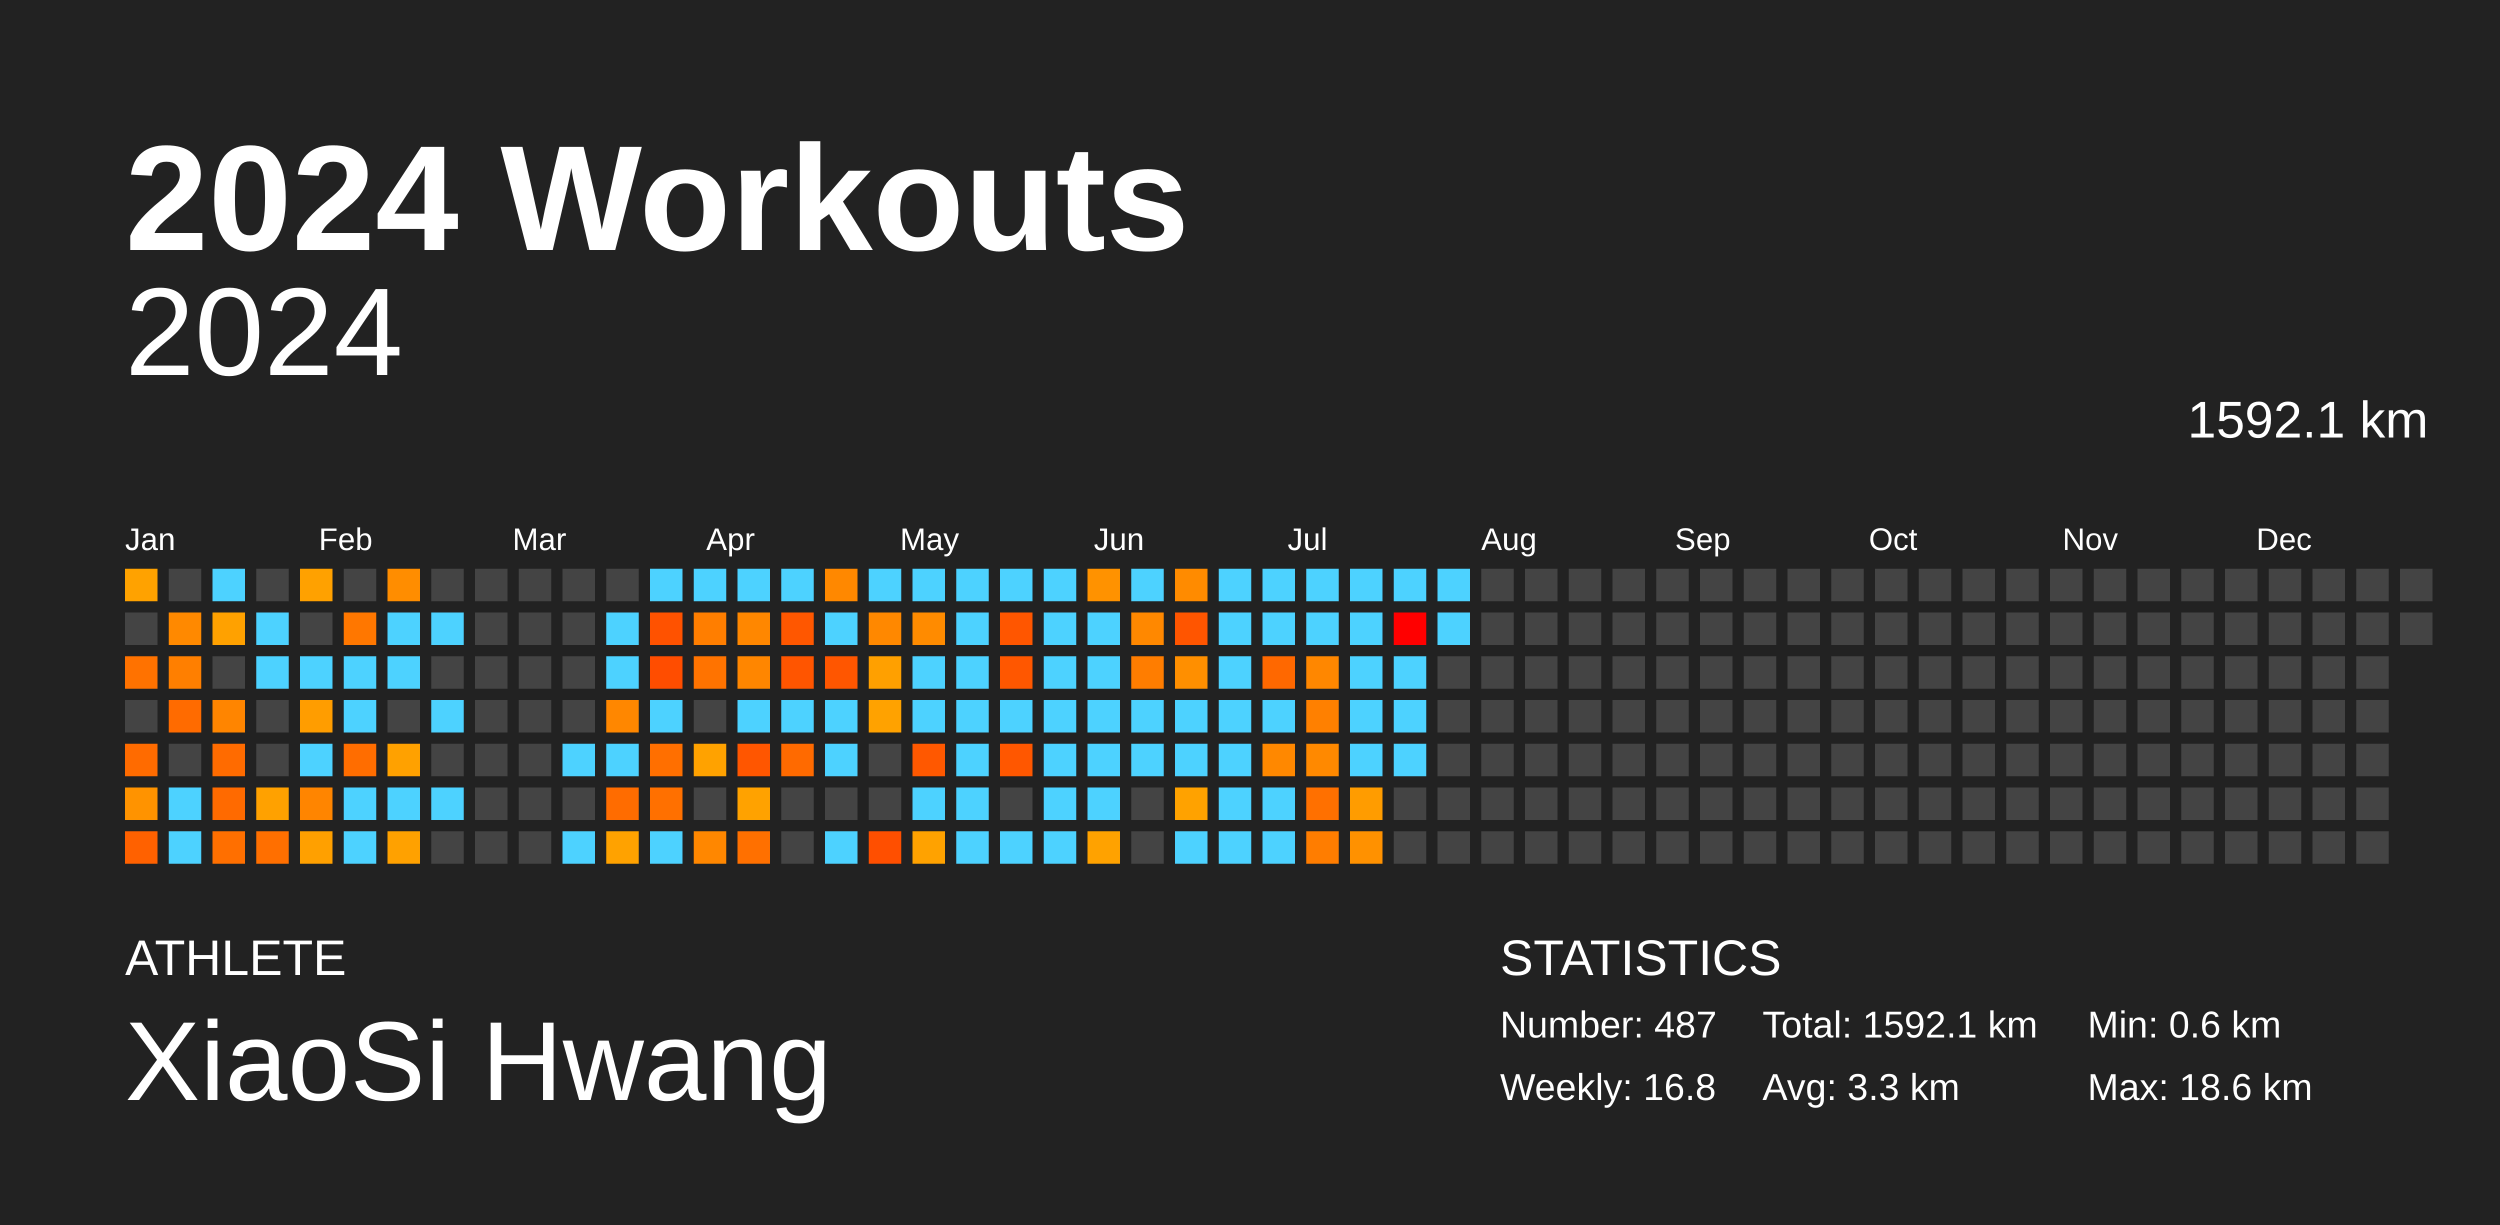
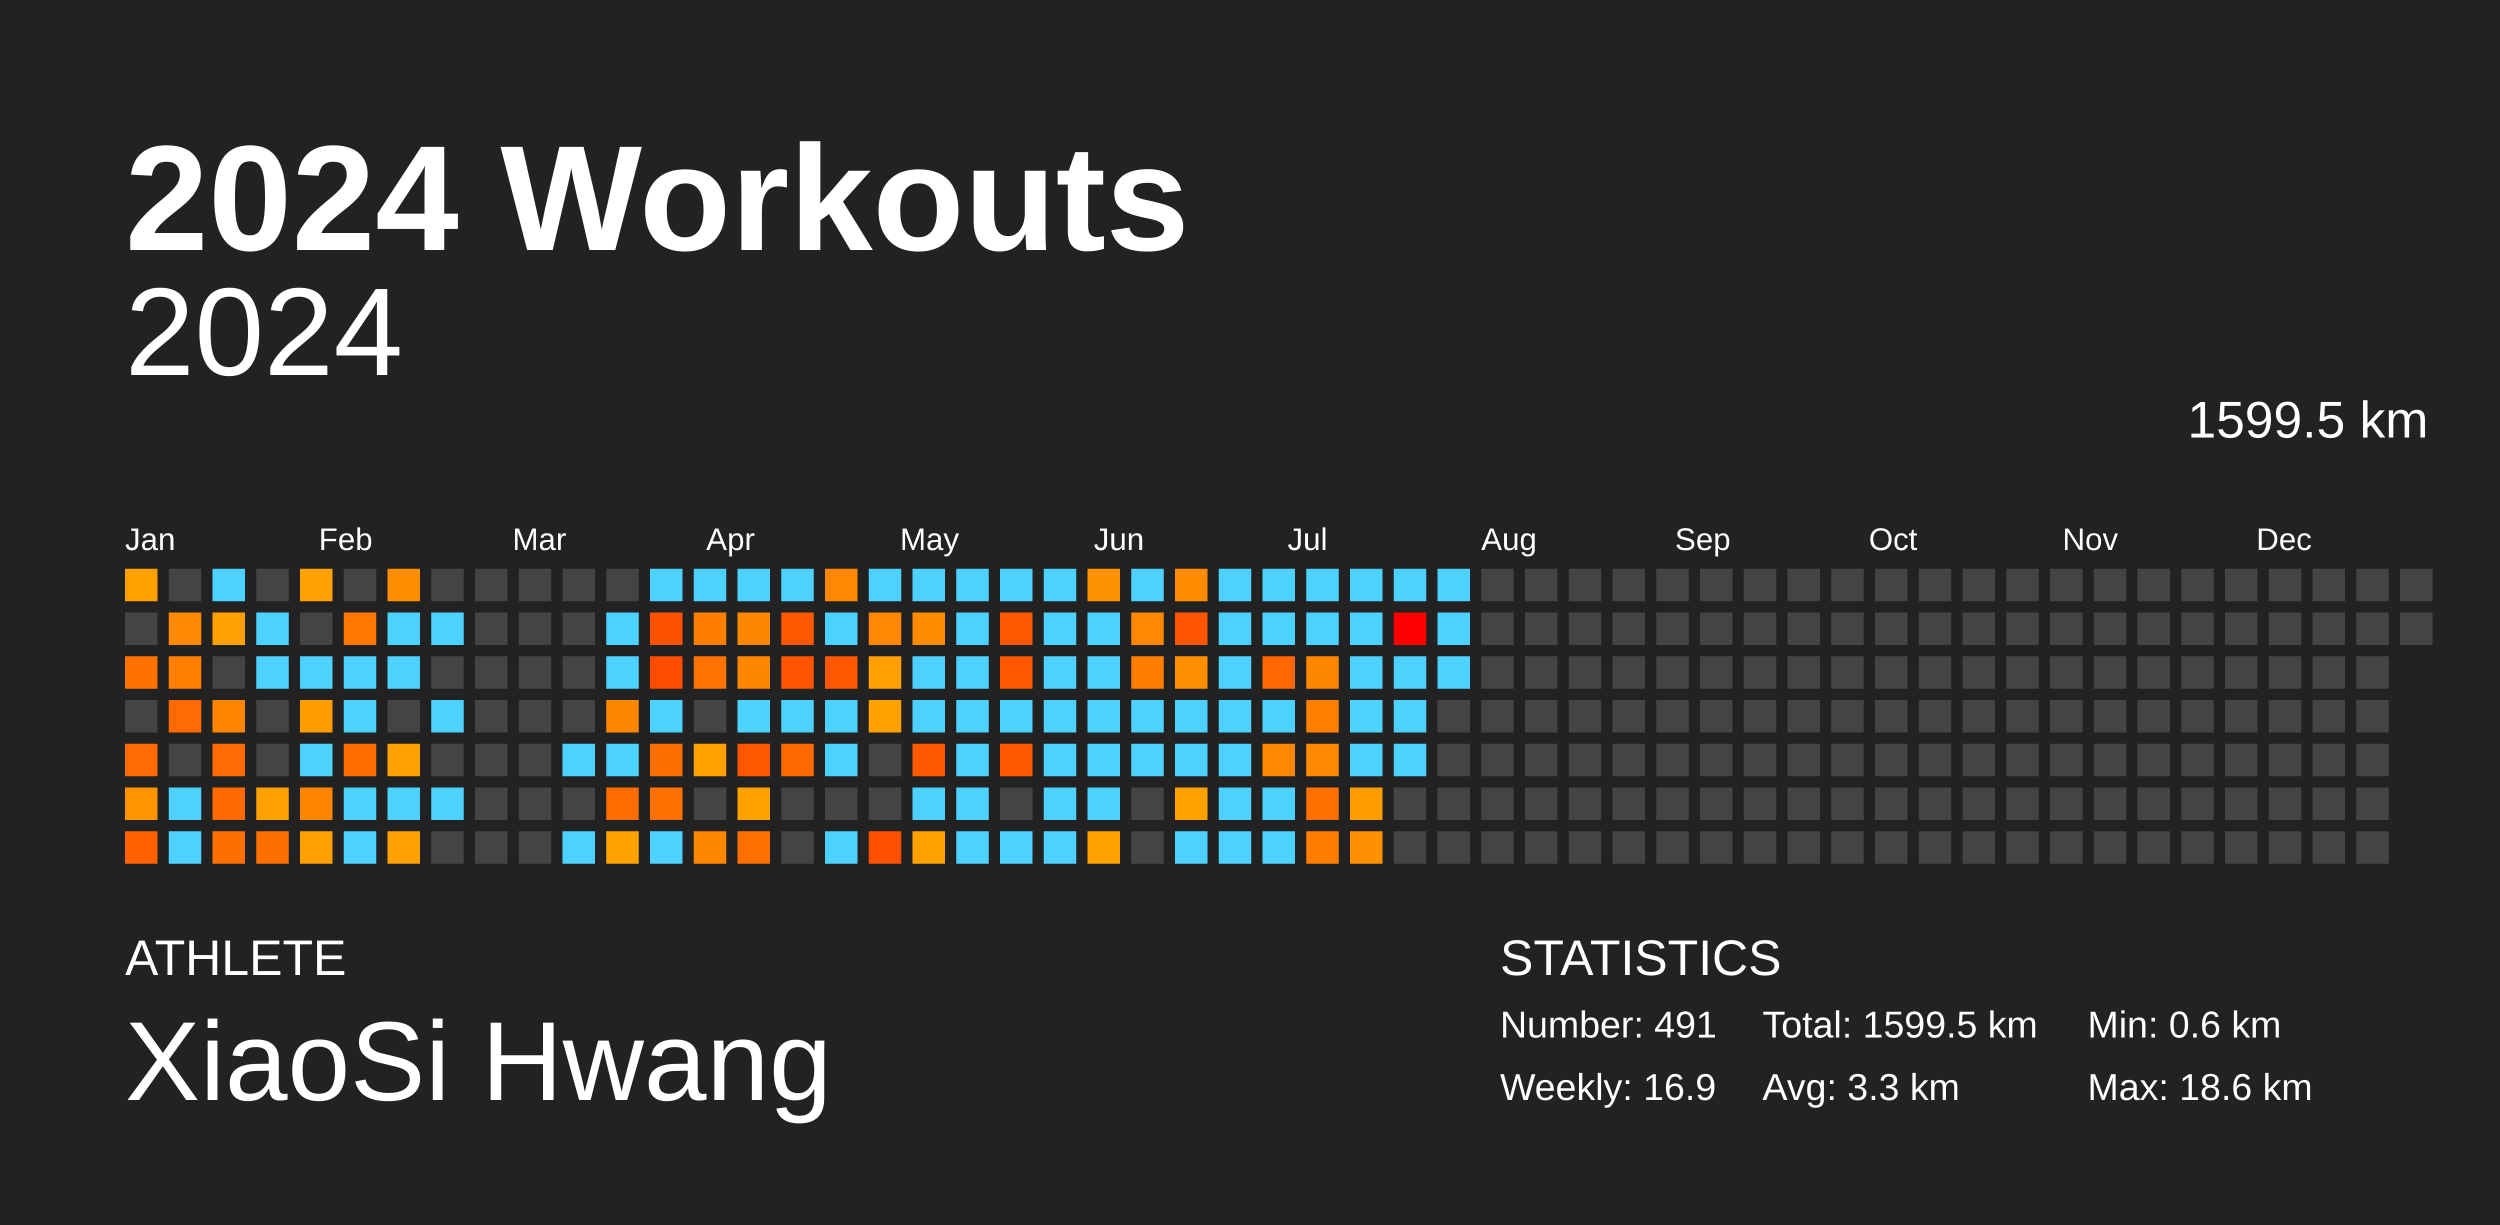
<svg xmlns="http://www.w3.org/2000/svg" baseProfile="full" height="98mm" version="1.1" viewBox="0,0,200,98" width="200mm">
  <defs />
  <rect fill="#222222" height="98" width="200" x="0" y="0" />
  <text fill="#FFFFFF" style="font-size:12px; font-family:Arial; font-weight:bold;" x="10" y="20">2024 Workouts</text>
  <text fill="#FFFFFF" style="font-size:4px; font-family:Arial" x="10" y="78">ATHLETE</text>
  <text fill="#FFFFFF" style="font-size:9px; font-family:Arial" x="10" y="88">XiaoSi Hwang</text>
  <text fill="#FFFFFF" style="font-size:4px; font-family:Arial" x="120" y="78">STATISTICS</text>
-   <text fill="#FFFFFF" style="font-size:3px; font-family:Arial" x="120" y="83">Number: 487</text>
-   <text fill="#FFFFFF" style="font-size:3px; font-family:Arial" x="120" y="88">Weekly: 16.8</text>
-   <text fill="#FFFFFF" style="font-size:3px; font-family:Arial" x="141" y="83">Total: 1592.1 km</text>
+   <text fill="#FFFFFF" style="font-size:3px; font-family:Arial" x="120" y="83">Number: 491</text>
+   <text fill="#FFFFFF" style="font-size:3px; font-family:Arial" x="120" y="88">Weekly: 16.9</text>
+   <text fill="#FFFFFF" style="font-size:3px; font-family:Arial" x="141" y="83">Total: 1599.5 km</text>
  <text fill="#FFFFFF" style="font-size:3px; font-family:Arial" x="141" y="88">Avg: 3.3 km</text>
  <text fill="#FFFFFF" style="font-size:3px; font-family:Arial" x="167" y="83">Min: 0.6 km</text>
  <text fill="#FFFFFF" style="font-size:3px; font-family:Arial" x="167" y="88">Max: 18.6 km</text>
  <text alignment-baseline="hanging" fill="#FFFFFF" style="font-size:10.0px; font-family:Arial;" x="10" y="30">2024</text>
-   <text alignment-baseline="hanging" fill="#FFFFFF" style="font-size:4.125px; font-family:Arial;" x="175" y="35">1592.1 km</text>
+   <text alignment-baseline="hanging" fill="#FFFFFF" style="font-size:4.125px; font-family:Arial;" x="175" y="35">1599.5 km</text>
  <text fill="#FFFFFF" style="font-size:2.5px; font-family:Arial" x="10.0" y="44">Jan</text>
  <text fill="#FFFFFF" style="font-size:2.5px; font-family:Arial" x="25.5" y="44">Feb</text>
  <text fill="#FFFFFF" style="font-size:2.5px; font-family:Arial" x="41.0" y="44">Mar</text>
  <text fill="#FFFFFF" style="font-size:2.5px; font-family:Arial" x="56.5" y="44">Apr</text>
  <text fill="#FFFFFF" style="font-size:2.5px; font-family:Arial" x="72.0" y="44">May</text>
  <text fill="#FFFFFF" style="font-size:2.5px; font-family:Arial" x="87.5" y="44">Jun</text>
  <text fill="#FFFFFF" style="font-size:2.5px; font-family:Arial" x="103.0" y="44">Jul</text>
  <text fill="#FFFFFF" style="font-size:2.5px; font-family:Arial" x="118.5" y="44">Aug</text>
  <text fill="#FFFFFF" style="font-size:2.5px; font-family:Arial" x="134.0" y="44">Sep</text>
  <text fill="#FFFFFF" style="font-size:2.5px; font-family:Arial" x="149.5" y="44">Oct</text>
  <text fill="#FFFFFF" style="font-size:2.5px; font-family:Arial" x="165.0" y="44">Nov</text>
  <text fill="#FFFFFF" style="font-size:2.5px; font-family:Arial" x="180.5" y="44">Dec</text>
  <rect fill="#ffa200" height="2.6" width="2.6" x="10.0" y="45.5" />
  <rect fill="#444444" height="2.6" width="2.6" x="10.0" y="49.0" />
  <rect fill="#ff7200" height="2.6" width="2.6" x="10.0" y="52.5" />
  <rect fill="#444444" height="2.6" width="2.6" x="10.0" y="56.0" />
  <rect fill="#ff6b00" height="2.6" width="2.6" x="10.0" y="59.5" />
  <rect fill="#ff9300" height="2.6" width="2.6" x="10.0" y="63.0" />
  <rect fill="#ff6100" height="2.6" width="2.6" x="10.0" y="66.5" />
  <rect fill="#444444" height="2.6" width="2.6" x="13.5" y="45.5" />
  <rect fill="#ff8900" height="2.6" width="2.6" x="13.5" y="49.0" />
  <rect fill="#ff7f00" height="2.6" width="2.6" x="13.5" y="52.5" />
  <rect fill="#ff6b00" height="2.6" width="2.6" x="13.5" y="56.0" />
  <rect fill="#444444" height="2.6" width="2.6" x="13.5" y="59.5" />
  <rect fill="#4dd2ff" height="2.6" width="2.6" x="13.5" y="63.0" />
  <rect fill="#4dd2ff" height="2.6" width="2.6" x="13.5" y="66.5" />
  <rect fill="#4dd2ff" height="2.6" width="2.6" x="17.0" y="45.5" />
  <rect fill="#ffa100" height="2.6" width="2.6" x="17.0" y="49.0" />
  <rect fill="#444444" height="2.6" width="2.6" x="17.0" y="52.5" />
  <rect fill="#ff8500" height="2.6" width="2.6" x="17.0" y="56.0" />
  <rect fill="#ff6b00" height="2.6" width="2.6" x="17.0" y="59.5" />
  <rect fill="#ff6a00" height="2.6" width="2.6" x="17.0" y="63.0" />
  <rect fill="#ff6f00" height="2.6" width="2.6" x="17.0" y="66.5" />
  <rect fill="#444444" height="2.6" width="2.6" x="20.5" y="45.5" />
  <rect fill="#4dd2ff" height="2.6" width="2.6" x="20.5" y="49.0" />
  <rect fill="#4dd2ff" height="2.6" width="2.6" x="20.5" y="52.5" />
  <rect fill="#444444" height="2.6" width="2.6" x="20.5" y="56.0" />
  <rect fill="#444444" height="2.6" width="2.6" x="20.5" y="59.5" />
  <rect fill="#ffa100" height="2.6" width="2.6" x="20.5" y="63.0" />
  <rect fill="#ff6f00" height="2.6" width="2.6" x="20.5" y="66.5" />
  <rect fill="#ffa100" height="2.6" width="2.6" x="24.0" y="45.5" />
  <rect fill="#444444" height="2.6" width="2.6" x="24.0" y="49.0" />
  <rect fill="#4dd2ff" height="2.6" width="2.6" x="24.0" y="52.5" />
  <rect fill="#ff9d00" height="2.6" width="2.6" x="24.0" y="56.0" />
  <rect fill="#4dd2ff" height="2.6" width="2.6" x="24.0" y="59.5" />
  <rect fill="#ff8500" height="2.6" width="2.6" x="24.0" y="63.0" />
  <rect fill="#ffa000" height="2.6" width="2.6" x="24.0" y="66.5" />
  <rect fill="#444444" height="2.6" width="2.6" x="27.5" y="45.5" />
  <rect fill="#ff7700" height="2.6" width="2.6" x="27.5" y="49.0" />
  <rect fill="#4dd2ff" height="2.6" width="2.6" x="27.5" y="52.5" />
  <rect fill="#4dd2ff" height="2.6" width="2.6" x="27.5" y="56.0" />
  <rect fill="#ff6d00" height="2.6" width="2.6" x="27.5" y="59.5" />
  <rect fill="#4dd2ff" height="2.6" width="2.6" x="27.5" y="63.0" />
  <rect fill="#4dd2ff" height="2.6" width="2.6" x="27.5" y="66.5" />
  <rect fill="#ff8d00" height="2.6" width="2.6" x="31.0" y="45.5" />
  <rect fill="#4dd2ff" height="2.6" width="2.6" x="31.0" y="49.0" />
  <rect fill="#4dd2ff" height="2.6" width="2.6" x="31.0" y="52.5" />
  <rect fill="#444444" height="2.6" width="2.6" x="31.0" y="56.0" />
  <rect fill="#ffa100" height="2.6" width="2.6" x="31.0" y="59.5" />
  <rect fill="#4dd2ff" height="2.6" width="2.6" x="31.0" y="63.0" />
  <rect fill="#ffa100" height="2.6" width="2.6" x="31.0" y="66.5" />
  <rect fill="#444444" height="2.6" width="2.6" x="34.5" y="45.5" />
  <rect fill="#4dd2ff" height="2.6" width="2.6" x="34.5" y="49.0" />
  <rect fill="#444444" height="2.6" width="2.6" x="34.5" y="52.5" />
  <rect fill="#4dd2ff" height="2.6" width="2.6" x="34.5" y="56.0" />
  <rect fill="#444444" height="2.6" width="2.6" x="34.5" y="59.5" />
  <rect fill="#4dd2ff" height="2.6" width="2.6" x="34.5" y="63.0" />
  <rect fill="#444444" height="2.6" width="2.6" x="34.5" y="66.5" />
  <rect fill="#444444" height="2.6" width="2.6" x="38.0" y="45.5" />
  <rect fill="#444444" height="2.6" width="2.6" x="38.0" y="49.0" />
  <rect fill="#444444" height="2.6" width="2.6" x="38.0" y="52.5" />
  <rect fill="#444444" height="2.6" width="2.6" x="38.0" y="56.0" />
  <rect fill="#444444" height="2.6" width="2.6" x="38.0" y="59.5" />
  <rect fill="#444444" height="2.6" width="2.6" x="38.0" y="63.0" />
  <rect fill="#444444" height="2.6" width="2.6" x="38.0" y="66.5" />
  <rect fill="#444444" height="2.6" width="2.6" x="41.5" y="45.5" />
  <rect fill="#444444" height="2.6" width="2.6" x="41.5" y="49.0" />
  <rect fill="#444444" height="2.6" width="2.6" x="41.5" y="52.5" />
  <rect fill="#444444" height="2.6" width="2.6" x="41.5" y="56.0" />
  <rect fill="#444444" height="2.6" width="2.6" x="41.5" y="59.5" />
  <rect fill="#444444" height="2.6" width="2.6" x="41.5" y="63.0" />
  <rect fill="#444444" height="2.6" width="2.6" x="41.5" y="66.5" />
  <rect fill="#444444" height="2.6" width="2.6" x="45.0" y="45.5" />
  <rect fill="#444444" height="2.6" width="2.6" x="45.0" y="49.0" />
  <rect fill="#444444" height="2.6" width="2.6" x="45.0" y="52.5" />
  <rect fill="#444444" height="2.6" width="2.6" x="45.0" y="56.0" />
  <rect fill="#4dd2ff" height="2.6" width="2.6" x="45.0" y="59.5" />
  <rect fill="#444444" height="2.6" width="2.6" x="45.0" y="63.0" />
  <rect fill="#4dd2ff" height="2.6" width="2.6" x="45.0" y="66.5" />
  <rect fill="#444444" height="2.6" width="2.6" x="48.5" y="45.5" />
  <rect fill="#4dd2ff" height="2.6" width="2.6" x="48.5" y="49.0" />
  <rect fill="#4dd2ff" height="2.6" width="2.6" x="48.5" y="52.5" />
  <rect fill="#ff8700" height="2.6" width="2.6" x="48.5" y="56.0" />
  <rect fill="#4dd2ff" height="2.6" width="2.6" x="48.5" y="59.5" />
  <rect fill="#ff6c00" height="2.6" width="2.6" x="48.5" y="63.0" />
  <rect fill="#ffa200" height="2.6" width="2.6" x="48.5" y="66.5" />
  <rect fill="#4dd2ff" height="2.6" width="2.6" x="52.0" y="45.5" />
  <rect fill="#ff5200" height="2.6" width="2.6" x="52.0" y="49.0" />
  <rect fill="#ff4d00" height="2.6" width="2.6" x="52.0" y="52.5" />
  <rect fill="#4dd2ff" height="2.6" width="2.6" x="52.0" y="56.0" />
  <rect fill="#ff6f00" height="2.6" width="2.6" x="52.0" y="59.5" />
  <rect fill="#ff7000" height="2.6" width="2.6" x="52.0" y="63.0" />
  <rect fill="#4dd2ff" height="2.6" width="2.6" x="52.0" y="66.5" />
  <rect fill="#4dd2ff" height="2.6" width="2.6" x="55.5" y="45.5" />
  <rect fill="#ff7e00" height="2.6" width="2.6" x="55.5" y="49.0" />
  <rect fill="#ff7300" height="2.6" width="2.6" x="55.5" y="52.5" />
  <rect fill="#444444" height="2.6" width="2.6" x="55.5" y="56.0" />
  <rect fill="#ffa200" height="2.6" width="2.6" x="55.5" y="59.5" />
  <rect fill="#444444" height="2.6" width="2.6" x="55.5" y="63.0" />
  <rect fill="#ff8700" height="2.6" width="2.6" x="55.5" y="66.5" />
  <rect fill="#4dd2ff" height="2.6" width="2.6" x="59.0" y="45.5" />
  <rect fill="#ff8700" height="2.6" width="2.6" x="59.0" y="49.0" />
  <rect fill="#ff8600" height="2.6" width="2.6" x="59.0" y="52.5" />
  <rect fill="#4dd2ff" height="2.6" width="2.6" x="59.0" y="56.0" />
  <rect fill="#ff5600" height="2.6" width="2.6" x="59.0" y="59.5" />
  <rect fill="#ffa200" height="2.6" width="2.6" x="59.0" y="63.0" />
  <rect fill="#ff7000" height="2.6" width="2.6" x="59.0" y="66.5" />
  <rect fill="#4dd2ff" height="2.6" width="2.6" x="62.5" y="45.5" />
  <rect fill="#ff5700" height="2.6" width="2.6" x="62.5" y="49.0" />
  <rect fill="#ff5500" height="2.6" width="2.6" x="62.5" y="52.5" />
  <rect fill="#4dd2ff" height="2.6" width="2.6" x="62.5" y="56.0" />
  <rect fill="#ff6a00" height="2.6" width="2.6" x="62.5" y="59.5" />
  <rect fill="#444444" height="2.6" width="2.6" x="62.5" y="63.0" />
  <rect fill="#444444" height="2.6" width="2.6" x="62.5" y="66.5" />
  <rect fill="#ff8800" height="2.6" width="2.6" x="66.0" y="45.5" />
  <rect fill="#4dd2ff" height="2.6" width="2.6" x="66.0" y="49.0" />
  <rect fill="#ff5600" height="2.6" width="2.6" x="66.0" y="52.5" />
  <rect fill="#4dd2ff" height="2.6" width="2.6" x="66.0" y="56.0" />
  <rect fill="#4dd2ff" height="2.6" width="2.6" x="66.0" y="59.5" />
  <rect fill="#444444" height="2.6" width="2.6" x="66.0" y="63.0" />
  <rect fill="#4dd2ff" height="2.6" width="2.6" x="66.0" y="66.5" />
  <rect fill="#4dd2ff" height="2.6" width="2.6" x="69.5" y="45.5" />
  <rect fill="#ff8800" height="2.6" width="2.6" x="69.5" y="49.0" />
  <rect fill="#ffa000" height="2.6" width="2.6" x="69.5" y="52.5" />
  <rect fill="#ffa200" height="2.6" width="2.6" x="69.5" y="56.0" />
  <rect fill="#444444" height="2.6" width="2.6" x="69.5" y="59.5" />
  <rect fill="#444444" height="2.6" width="2.6" x="69.5" y="63.0" />
  <rect fill="#ff4f00" height="2.6" width="2.6" x="69.5" y="66.5" />
  <rect fill="#4dd2ff" height="2.6" width="2.6" x="73.0" y="45.5" />
  <rect fill="#ff8b00" height="2.6" width="2.6" x="73.0" y="49.0" />
  <rect fill="#4dd2ff" height="2.6" width="2.6" x="73.0" y="52.5" />
  <rect fill="#4dd2ff" height="2.6" width="2.6" x="73.0" y="56.0" />
  <rect fill="#ff5800" height="2.6" width="2.6" x="73.0" y="59.5" />
  <rect fill="#4dd2ff" height="2.6" width="2.6" x="73.0" y="63.0" />
  <rect fill="#ffa200" height="2.6" width="2.6" x="73.0" y="66.5" />
  <rect fill="#4dd2ff" height="2.6" width="2.6" x="76.5" y="45.5" />
  <rect fill="#4dd2ff" height="2.6" width="2.6" x="76.5" y="49.0" />
  <rect fill="#4dd2ff" height="2.6" width="2.6" x="76.5" y="52.5" />
  <rect fill="#4dd2ff" height="2.6" width="2.6" x="76.5" y="56.0" />
  <rect fill="#4dd2ff" height="2.6" width="2.6" x="76.5" y="59.5" />
  <rect fill="#4dd2ff" height="2.6" width="2.6" x="76.5" y="63.0" />
  <rect fill="#4dd2ff" height="2.6" width="2.6" x="76.5" y="66.5" />
  <rect fill="#4dd2ff" height="2.6" width="2.6" x="80.0" y="45.5" />
  <rect fill="#ff5600" height="2.6" width="2.6" x="80.0" y="49.0" />
  <rect fill="#ff5700" height="2.6" width="2.6" x="80.0" y="52.5" />
  <rect fill="#4dd2ff" height="2.6" width="2.6" x="80.0" y="56.0" />
  <rect fill="#ff5700" height="2.6" width="2.6" x="80.0" y="59.5" />
  <rect fill="#444444" height="2.6" width="2.6" x="80.0" y="63.0" />
  <rect fill="#4dd2ff" height="2.6" width="2.6" x="80.0" y="66.5" />
  <rect fill="#4dd2ff" height="2.6" width="2.6" x="83.5" y="45.5" />
  <rect fill="#4dd2ff" height="2.6" width="2.6" x="83.5" y="49.0" />
  <rect fill="#4dd2ff" height="2.6" width="2.6" x="83.5" y="52.5" />
  <rect fill="#4dd2ff" height="2.6" width="2.6" x="83.5" y="56.0" />
  <rect fill="#4dd2ff" height="2.6" width="2.6" x="83.5" y="59.5" />
  <rect fill="#4dd2ff" height="2.6" width="2.6" x="83.5" y="63.0" />
  <rect fill="#4dd2ff" height="2.6" width="2.6" x="83.5" y="66.5" />
  <rect fill="#ff9200" height="2.6" width="2.6" x="87.0" y="45.5" />
  <rect fill="#4dd2ff" height="2.6" width="2.6" x="87.0" y="49.0" />
  <rect fill="#4dd2ff" height="2.6" width="2.6" x="87.0" y="52.5" />
  <rect fill="#4dd2ff" height="2.6" width="2.6" x="87.0" y="56.0" />
  <rect fill="#4dd2ff" height="2.6" width="2.6" x="87.0" y="59.5" />
  <rect fill="#4dd2ff" height="2.6" width="2.6" x="87.0" y="63.0" />
  <rect fill="#ffa200" height="2.6" width="2.6" x="87.0" y="66.5" />
  <rect fill="#4dd2ff" height="2.6" width="2.6" x="90.5" y="45.5" />
  <rect fill="#ff8800" height="2.6" width="2.6" x="90.5" y="49.0" />
  <rect fill="#ff7d00" height="2.6" width="2.6" x="90.5" y="52.5" />
  <rect fill="#4dd2ff" height="2.6" width="2.6" x="90.5" y="56.0" />
  <rect fill="#4dd2ff" height="2.6" width="2.6" x="90.5" y="59.5" />
  <rect fill="#444444" height="2.6" width="2.6" x="90.5" y="63.0" />
  <rect fill="#444444" height="2.6" width="2.6" x="90.5" y="66.5" />
  <rect fill="#ff8b00" height="2.6" width="2.6" x="94.0" y="45.5" />
  <rect fill="#ff5500" height="2.6" width="2.6" x="94.0" y="49.0" />
  <rect fill="#ff8f00" height="2.6" width="2.6" x="94.0" y="52.5" />
  <rect fill="#4dd2ff" height="2.6" width="2.6" x="94.0" y="56.0" />
  <rect fill="#4dd2ff" height="2.6" width="2.6" x="94.0" y="59.5" />
  <rect fill="#ffa200" height="2.6" width="2.6" x="94.0" y="63.0" />
  <rect fill="#4dd2ff" height="2.6" width="2.6" x="94.0" y="66.5" />
  <rect fill="#4dd2ff" height="2.6" width="2.6" x="97.5" y="45.5" />
  <rect fill="#4dd2ff" height="2.6" width="2.6" x="97.5" y="49.0" />
  <rect fill="#4dd2ff" height="2.6" width="2.6" x="97.5" y="52.5" />
  <rect fill="#4dd2ff" height="2.6" width="2.6" x="97.5" y="56.0" />
  <rect fill="#4dd2ff" height="2.6" width="2.6" x="97.5" y="59.5" />
  <rect fill="#4dd2ff" height="2.6" width="2.6" x="97.5" y="63.0" />
  <rect fill="#4dd2ff" height="2.6" width="2.6" x="97.5" y="66.5" />
  <rect fill="#4dd2ff" height="2.6" width="2.6" x="101.0" y="45.5" />
  <rect fill="#4dd2ff" height="2.6" width="2.6" x="101.0" y="49.0" />
  <rect fill="#ff6800" height="2.6" width="2.6" x="101.0" y="52.5" />
  <rect fill="#4dd2ff" height="2.6" width="2.6" x="101.0" y="56.0" />
  <rect fill="#ff8800" height="2.6" width="2.6" x="101.0" y="59.5" />
  <rect fill="#4dd2ff" height="2.6" width="2.6" x="101.0" y="63.0" />
  <rect fill="#4dd2ff" height="2.6" width="2.6" x="101.0" y="66.5" />
  <rect fill="#4dd2ff" height="2.6" width="2.6" x="104.5" y="45.5" />
  <rect fill="#4dd2ff" height="2.6" width="2.6" x="104.5" y="49.0" />
  <rect fill="#ff8700" height="2.6" width="2.6" x="104.5" y="52.5" />
  <rect fill="#ff8000" height="2.6" width="2.6" x="104.5" y="56.0" />
  <rect fill="#ff8900" height="2.6" width="2.6" x="104.5" y="59.5" />
  <rect fill="#ff7000" height="2.6" width="2.6" x="104.5" y="63.0" />
  <rect fill="#ff7d00" height="2.6" width="2.6" x="104.5" y="66.5" />
  <rect fill="#4dd2ff" height="2.6" width="2.6" x="108.0" y="45.5" />
  <rect fill="#4dd2ff" height="2.6" width="2.6" x="108.0" y="49.0" />
  <rect fill="#4dd2ff" height="2.6" width="2.6" x="108.0" y="52.5" />
  <rect fill="#4dd2ff" height="2.6" width="2.6" x="108.0" y="56.0" />
  <rect fill="#4dd2ff" height="2.6" width="2.6" x="108.0" y="59.5" />
  <rect fill="#ff9c00" height="2.6" width="2.6" x="108.0" y="63.0" />
  <rect fill="#ff9100" height="2.6" width="2.6" x="108.0" y="66.5" />
  <rect fill="#4dd2ff" height="2.6" width="2.6" x="111.5" y="45.5" />
  <rect fill="red" height="2.6" width="2.6" x="111.5" y="49.0" />
  <rect fill="#4dd2ff" height="2.6" width="2.6" x="111.5" y="52.5" />
  <rect fill="#4dd2ff" height="2.6" width="2.6" x="111.5" y="56.0" />
  <rect fill="#4dd2ff" height="2.6" width="2.6" x="111.5" y="59.5" />
  <rect fill="#444444" height="2.6" width="2.6" x="111.5" y="63.0" />
  <rect fill="#444444" height="2.6" width="2.6" x="111.5" y="66.5" />
  <rect fill="#4dd2ff" height="2.6" width="2.6" x="115.0" y="45.5" />
  <rect fill="#4dd2ff" height="2.6" width="2.6" x="115.0" y="49.0" />
-   <rect fill="#444444" height="2.6" width="2.6" x="115.0" y="52.5" />
+   <rect fill="#4dd2ff" height="2.6" width="2.6" x="115.0" y="52.5" />
  <rect fill="#444444" height="2.6" width="2.6" x="115.0" y="56.0" />
  <rect fill="#444444" height="2.6" width="2.6" x="115.0" y="59.5" />
  <rect fill="#444444" height="2.6" width="2.6" x="115.0" y="63.0" />
  <rect fill="#444444" height="2.6" width="2.6" x="115.0" y="66.5" />
  <rect fill="#444444" height="2.6" width="2.6" x="118.5" y="45.5" />
  <rect fill="#444444" height="2.6" width="2.6" x="118.5" y="49.0" />
  <rect fill="#444444" height="2.6" width="2.6" x="118.5" y="52.5" />
  <rect fill="#444444" height="2.6" width="2.6" x="118.5" y="56.0" />
  <rect fill="#444444" height="2.6" width="2.6" x="118.5" y="59.5" />
  <rect fill="#444444" height="2.6" width="2.6" x="118.5" y="63.0" />
  <rect fill="#444444" height="2.6" width="2.6" x="118.5" y="66.5" />
  <rect fill="#444444" height="2.6" width="2.6" x="122.0" y="45.5" />
  <rect fill="#444444" height="2.6" width="2.6" x="122.0" y="49.0" />
  <rect fill="#444444" height="2.6" width="2.6" x="122.0" y="52.5" />
  <rect fill="#444444" height="2.6" width="2.6" x="122.0" y="56.0" />
  <rect fill="#444444" height="2.6" width="2.6" x="122.0" y="59.5" />
  <rect fill="#444444" height="2.6" width="2.6" x="122.0" y="63.0" />
  <rect fill="#444444" height="2.6" width="2.6" x="122.0" y="66.5" />
  <rect fill="#444444" height="2.6" width="2.6" x="125.5" y="45.5" />
  <rect fill="#444444" height="2.6" width="2.6" x="125.5" y="49.0" />
  <rect fill="#444444" height="2.6" width="2.6" x="125.5" y="52.5" />
  <rect fill="#444444" height="2.6" width="2.6" x="125.5" y="56.0" />
  <rect fill="#444444" height="2.6" width="2.6" x="125.5" y="59.5" />
  <rect fill="#444444" height="2.6" width="2.6" x="125.5" y="63.0" />
  <rect fill="#444444" height="2.6" width="2.6" x="125.5" y="66.5" />
  <rect fill="#444444" height="2.6" width="2.6" x="129.0" y="45.5" />
  <rect fill="#444444" height="2.6" width="2.6" x="129.0" y="49.0" />
  <rect fill="#444444" height="2.6" width="2.6" x="129.0" y="52.5" />
  <rect fill="#444444" height="2.6" width="2.6" x="129.0" y="56.0" />
  <rect fill="#444444" height="2.6" width="2.6" x="129.0" y="59.5" />
  <rect fill="#444444" height="2.6" width="2.6" x="129.0" y="63.0" />
  <rect fill="#444444" height="2.6" width="2.6" x="129.0" y="66.5" />
  <rect fill="#444444" height="2.6" width="2.6" x="132.5" y="45.5" />
  <rect fill="#444444" height="2.6" width="2.6" x="132.5" y="49.0" />
  <rect fill="#444444" height="2.6" width="2.6" x="132.5" y="52.5" />
  <rect fill="#444444" height="2.6" width="2.6" x="132.5" y="56.0" />
  <rect fill="#444444" height="2.6" width="2.6" x="132.5" y="59.5" />
  <rect fill="#444444" height="2.6" width="2.6" x="132.5" y="63.0" />
  <rect fill="#444444" height="2.6" width="2.6" x="132.5" y="66.5" />
  <rect fill="#444444" height="2.6" width="2.6" x="136.0" y="45.5" />
  <rect fill="#444444" height="2.6" width="2.6" x="136.0" y="49.0" />
  <rect fill="#444444" height="2.6" width="2.6" x="136.0" y="52.5" />
  <rect fill="#444444" height="2.6" width="2.6" x="136.0" y="56.0" />
  <rect fill="#444444" height="2.6" width="2.6" x="136.0" y="59.5" />
  <rect fill="#444444" height="2.6" width="2.6" x="136.0" y="63.0" />
  <rect fill="#444444" height="2.6" width="2.6" x="136.0" y="66.5" />
  <rect fill="#444444" height="2.6" width="2.6" x="139.5" y="45.5" />
  <rect fill="#444444" height="2.6" width="2.6" x="139.5" y="49.0" />
  <rect fill="#444444" height="2.6" width="2.6" x="139.5" y="52.5" />
  <rect fill="#444444" height="2.6" width="2.6" x="139.5" y="56.0" />
  <rect fill="#444444" height="2.6" width="2.6" x="139.5" y="59.5" />
  <rect fill="#444444" height="2.6" width="2.6" x="139.5" y="63.0" />
  <rect fill="#444444" height="2.6" width="2.6" x="139.5" y="66.5" />
  <rect fill="#444444" height="2.6" width="2.6" x="143.0" y="45.5" />
  <rect fill="#444444" height="2.6" width="2.6" x="143.0" y="49.0" />
  <rect fill="#444444" height="2.6" width="2.6" x="143.0" y="52.5" />
  <rect fill="#444444" height="2.6" width="2.6" x="143.0" y="56.0" />
  <rect fill="#444444" height="2.6" width="2.6" x="143.0" y="59.5" />
  <rect fill="#444444" height="2.6" width="2.6" x="143.0" y="63.0" />
  <rect fill="#444444" height="2.6" width="2.6" x="143.0" y="66.5" />
  <rect fill="#444444" height="2.6" width="2.6" x="146.5" y="45.5" />
  <rect fill="#444444" height="2.6" width="2.6" x="146.5" y="49.0" />
  <rect fill="#444444" height="2.6" width="2.6" x="146.5" y="52.5" />
  <rect fill="#444444" height="2.6" width="2.6" x="146.5" y="56.0" />
  <rect fill="#444444" height="2.6" width="2.6" x="146.5" y="59.5" />
  <rect fill="#444444" height="2.6" width="2.6" x="146.5" y="63.0" />
  <rect fill="#444444" height="2.6" width="2.6" x="146.5" y="66.5" />
  <rect fill="#444444" height="2.6" width="2.6" x="150.0" y="45.5" />
  <rect fill="#444444" height="2.6" width="2.6" x="150.0" y="49.0" />
  <rect fill="#444444" height="2.6" width="2.6" x="150.0" y="52.5" />
  <rect fill="#444444" height="2.6" width="2.6" x="150.0" y="56.0" />
  <rect fill="#444444" height="2.6" width="2.6" x="150.0" y="59.5" />
  <rect fill="#444444" height="2.6" width="2.6" x="150.0" y="63.0" />
  <rect fill="#444444" height="2.6" width="2.6" x="150.0" y="66.5" />
  <rect fill="#444444" height="2.6" width="2.6" x="153.5" y="45.5" />
  <rect fill="#444444" height="2.6" width="2.6" x="153.5" y="49.0" />
  <rect fill="#444444" height="2.6" width="2.6" x="153.5" y="52.5" />
  <rect fill="#444444" height="2.6" width="2.6" x="153.5" y="56.0" />
  <rect fill="#444444" height="2.6" width="2.6" x="153.5" y="59.5" />
  <rect fill="#444444" height="2.6" width="2.6" x="153.5" y="63.0" />
  <rect fill="#444444" height="2.6" width="2.6" x="153.5" y="66.5" />
  <rect fill="#444444" height="2.6" width="2.6" x="157.0" y="45.5" />
  <rect fill="#444444" height="2.6" width="2.6" x="157.0" y="49.0" />
  <rect fill="#444444" height="2.6" width="2.6" x="157.0" y="52.5" />
  <rect fill="#444444" height="2.6" width="2.6" x="157.0" y="56.0" />
  <rect fill="#444444" height="2.6" width="2.6" x="157.0" y="59.5" />
  <rect fill="#444444" height="2.6" width="2.6" x="157.0" y="63.0" />
  <rect fill="#444444" height="2.6" width="2.6" x="157.0" y="66.5" />
  <rect fill="#444444" height="2.6" width="2.6" x="160.5" y="45.5" />
  <rect fill="#444444" height="2.6" width="2.6" x="160.5" y="49.0" />
  <rect fill="#444444" height="2.6" width="2.6" x="160.5" y="52.5" />
  <rect fill="#444444" height="2.6" width="2.6" x="160.5" y="56.0" />
  <rect fill="#444444" height="2.6" width="2.6" x="160.5" y="59.5" />
  <rect fill="#444444" height="2.6" width="2.6" x="160.5" y="63.0" />
  <rect fill="#444444" height="2.6" width="2.6" x="160.5" y="66.5" />
  <rect fill="#444444" height="2.6" width="2.6" x="164.0" y="45.5" />
  <rect fill="#444444" height="2.6" width="2.6" x="164.0" y="49.0" />
  <rect fill="#444444" height="2.6" width="2.6" x="164.0" y="52.5" />
  <rect fill="#444444" height="2.6" width="2.6" x="164.0" y="56.0" />
  <rect fill="#444444" height="2.6" width="2.6" x="164.0" y="59.5" />
  <rect fill="#444444" height="2.6" width="2.6" x="164.0" y="63.0" />
  <rect fill="#444444" height="2.6" width="2.6" x="164.0" y="66.5" />
  <rect fill="#444444" height="2.6" width="2.6" x="167.5" y="45.5" />
  <rect fill="#444444" height="2.6" width="2.6" x="167.5" y="49.0" />
  <rect fill="#444444" height="2.6" width="2.6" x="167.5" y="52.5" />
  <rect fill="#444444" height="2.6" width="2.6" x="167.5" y="56.0" />
  <rect fill="#444444" height="2.6" width="2.6" x="167.5" y="59.5" />
  <rect fill="#444444" height="2.6" width="2.6" x="167.5" y="63.0" />
  <rect fill="#444444" height="2.6" width="2.6" x="167.5" y="66.5" />
  <rect fill="#444444" height="2.6" width="2.6" x="171.0" y="45.5" />
  <rect fill="#444444" height="2.6" width="2.6" x="171.0" y="49.0" />
  <rect fill="#444444" height="2.6" width="2.6" x="171.0" y="52.5" />
  <rect fill="#444444" height="2.6" width="2.6" x="171.0" y="56.0" />
  <rect fill="#444444" height="2.6" width="2.6" x="171.0" y="59.5" />
  <rect fill="#444444" height="2.6" width="2.6" x="171.0" y="63.0" />
  <rect fill="#444444" height="2.6" width="2.6" x="171.0" y="66.5" />
  <rect fill="#444444" height="2.6" width="2.6" x="174.5" y="45.5" />
  <rect fill="#444444" height="2.6" width="2.6" x="174.5" y="49.0" />
  <rect fill="#444444" height="2.6" width="2.6" x="174.5" y="52.5" />
  <rect fill="#444444" height="2.6" width="2.6" x="174.5" y="56.0" />
  <rect fill="#444444" height="2.6" width="2.6" x="174.5" y="59.5" />
  <rect fill="#444444" height="2.6" width="2.6" x="174.5" y="63.0" />
  <rect fill="#444444" height="2.6" width="2.6" x="174.5" y="66.5" />
  <rect fill="#444444" height="2.6" width="2.6" x="178.0" y="45.5" />
  <rect fill="#444444" height="2.6" width="2.6" x="178.0" y="49.0" />
  <rect fill="#444444" height="2.6" width="2.6" x="178.0" y="52.5" />
  <rect fill="#444444" height="2.6" width="2.6" x="178.0" y="56.0" />
  <rect fill="#444444" height="2.6" width="2.6" x="178.0" y="59.5" />
  <rect fill="#444444" height="2.6" width="2.6" x="178.0" y="63.0" />
  <rect fill="#444444" height="2.6" width="2.6" x="178.0" y="66.5" />
  <rect fill="#444444" height="2.6" width="2.6" x="181.5" y="45.5" />
  <rect fill="#444444" height="2.6" width="2.6" x="181.5" y="49.0" />
  <rect fill="#444444" height="2.6" width="2.6" x="181.5" y="52.5" />
  <rect fill="#444444" height="2.6" width="2.6" x="181.5" y="56.0" />
  <rect fill="#444444" height="2.6" width="2.6" x="181.5" y="59.5" />
  <rect fill="#444444" height="2.6" width="2.6" x="181.5" y="63.0" />
  <rect fill="#444444" height="2.6" width="2.6" x="181.5" y="66.5" />
  <rect fill="#444444" height="2.6" width="2.6" x="185.0" y="45.5" />
  <rect fill="#444444" height="2.6" width="2.6" x="185.0" y="49.0" />
  <rect fill="#444444" height="2.6" width="2.6" x="185.0" y="52.5" />
  <rect fill="#444444" height="2.6" width="2.6" x="185.0" y="56.0" />
  <rect fill="#444444" height="2.6" width="2.6" x="185.0" y="59.5" />
  <rect fill="#444444" height="2.6" width="2.6" x="185.0" y="63.0" />
  <rect fill="#444444" height="2.6" width="2.6" x="185.0" y="66.5" />
  <rect fill="#444444" height="2.6" width="2.6" x="188.5" y="45.5" />
  <rect fill="#444444" height="2.6" width="2.6" x="188.5" y="49.0" />
  <rect fill="#444444" height="2.6" width="2.6" x="188.5" y="52.5" />
  <rect fill="#444444" height="2.6" width="2.6" x="188.5" y="56.0" />
  <rect fill="#444444" height="2.6" width="2.6" x="188.5" y="59.5" />
  <rect fill="#444444" height="2.6" width="2.6" x="188.5" y="63.0" />
  <rect fill="#444444" height="2.6" width="2.6" x="188.5" y="66.5" />
  <rect fill="#444444" height="2.6" width="2.6" x="192.0" y="45.5" />
  <rect fill="#444444" height="2.6" width="2.6" x="192.0" y="49.0" />
</svg>
